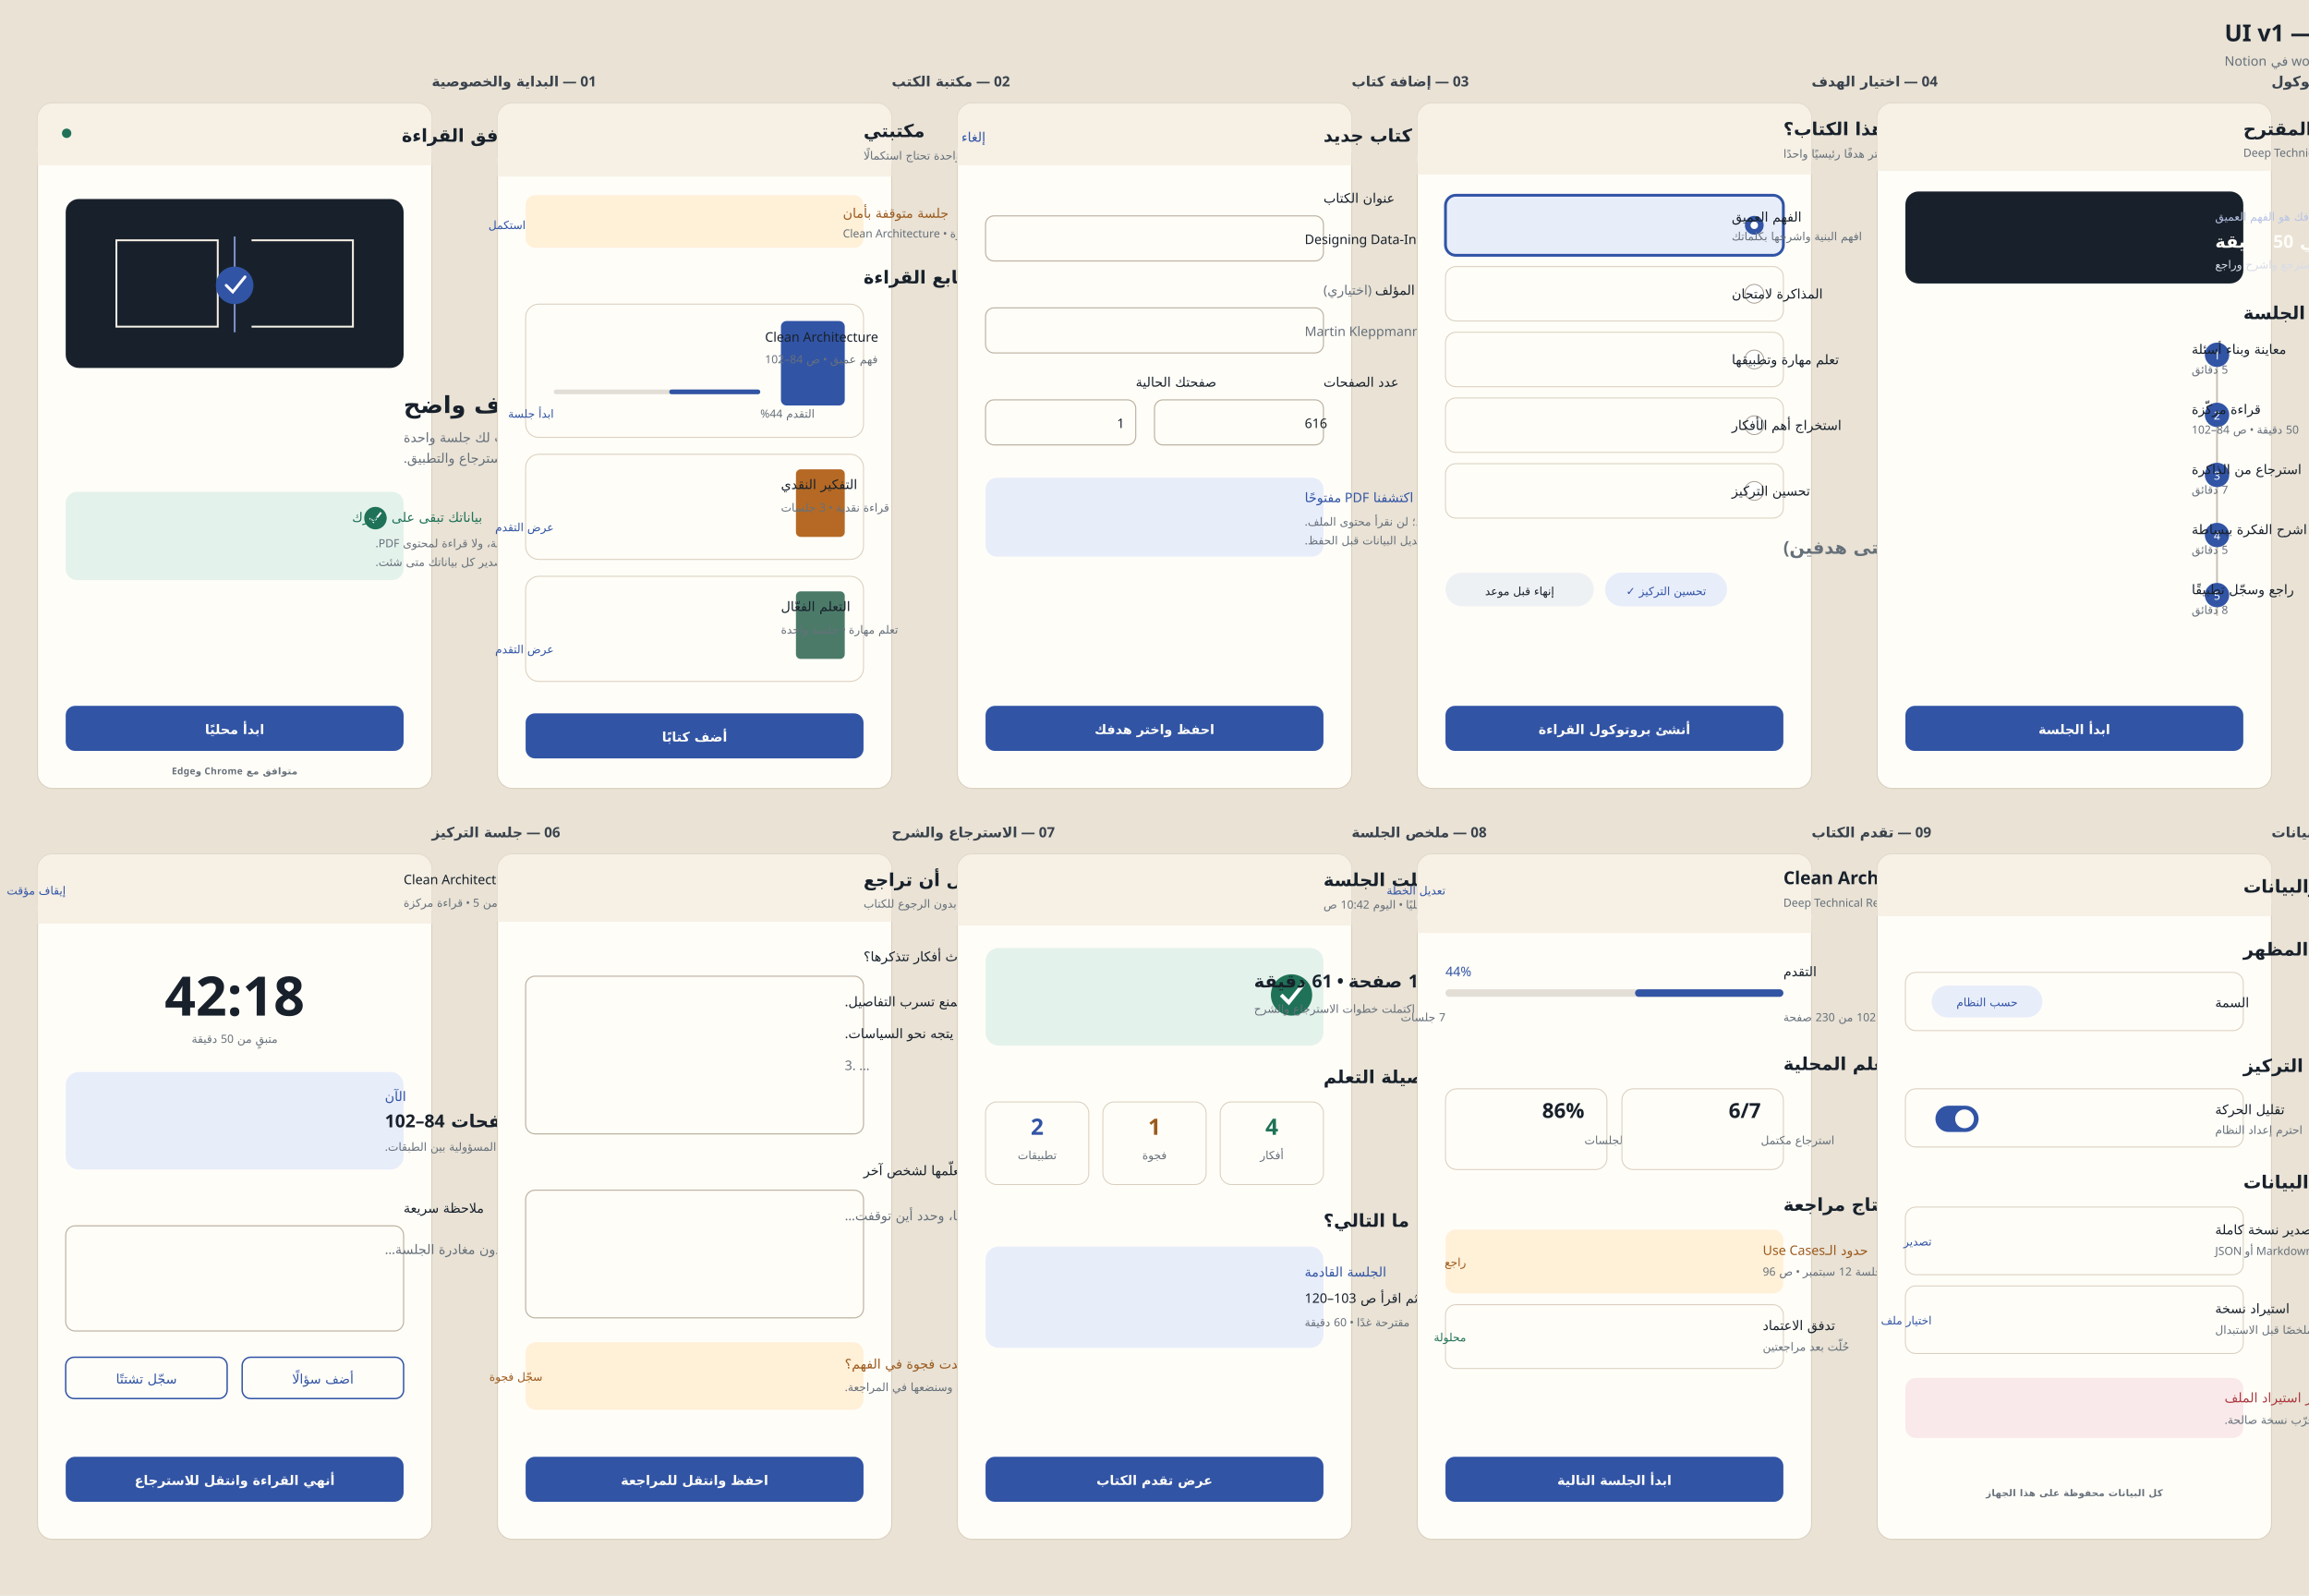
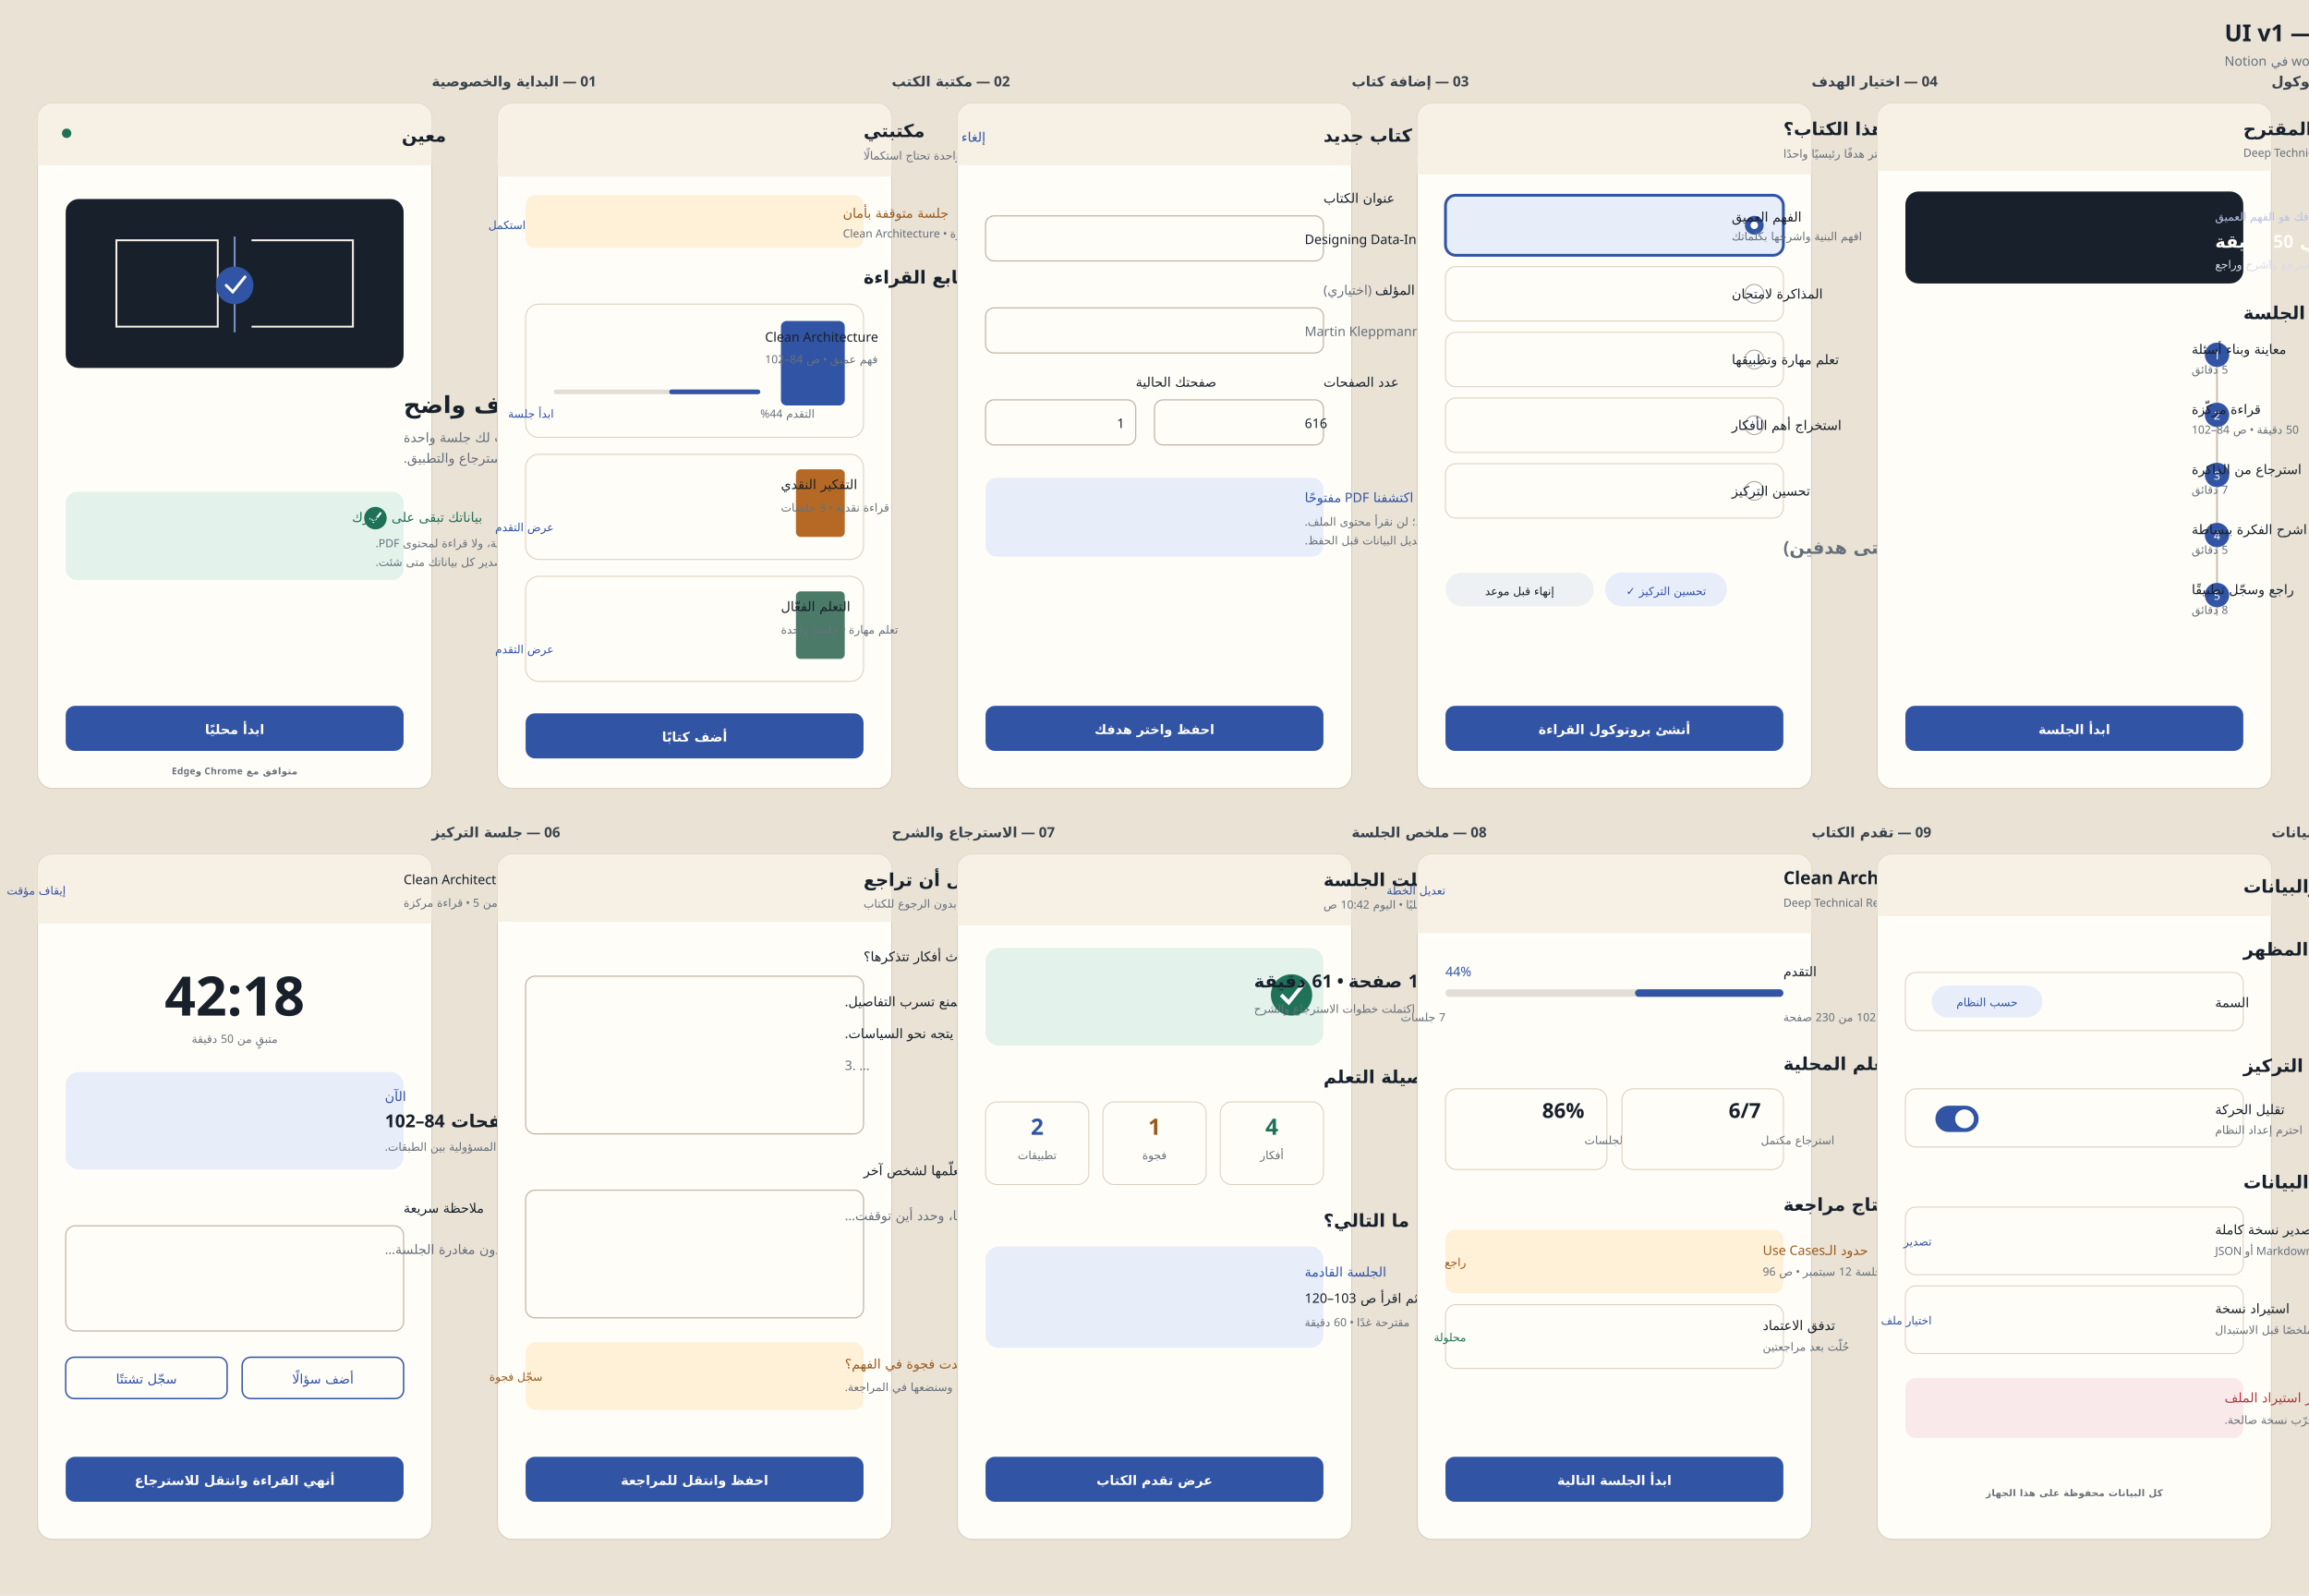
<svg xmlns="http://www.w3.org/2000/svg" width="2460" height="1700" viewBox="0 0 2460 1700">
  <defs>
    <style>
      .canvas{fill:#e9e2d5}.panel{fill:#fffdf8;stroke:#d8cebd;stroke-width:1}.bar{fill:#f6f0e5}.ink{fill:#18212b}.muted{fill:#66707a}.accent{fill:#3154a5}.accentSoft{fill:#e8edfa}.success{fill:#1f7257}.successSoft{fill:#e4f2ec}.warn{fill:#9b5a1d}.warnSoft{fill:#fff0d8}.danger{fill:#ad3b42}.dangerSoft{fill:#fae9ea}.rule{stroke:#d8cebd;stroke-width:1}.focus{fill:none;stroke:#3154a5;stroke-width:3}.card{fill:#fffdf8;stroke:#d8cebd;stroke-width:1}.dark{fill:#18212b}.white{fill:#fffdf8}.t{font-family:'Cairo',sans-serif;direction:rtl;unicode-bidi:plaintext}.h1{font-size:25px;font-weight:700}.h2{font-size:19px;font-weight:700}.body{font-size:14px;font-weight:500}.small{font-size:12px;font-weight:500}.tiny{font-size:10px;font-weight:600;letter-spacing:.3px}.num{font-family:'Cairo',sans-serif;font-variant-numeric:tabular-nums}.button{fill:#3154a5}.buttonText{fill:#fffdf8;font-family:'Cairo',sans-serif;font-size:14px;font-weight:700;direction:rtl}.outline{fill:#fffdf8;stroke:#3154a5;stroke-width:1.5}.field{fill:#fffdf8;stroke:#bdb3a3;stroke-width:1.2}.screenLabel{font-family:'Cairo',sans-serif;font-size:15px;font-weight:700;fill:#39424c;direction:rtl}.chip{fill:#eef1f4}.dot{fill:#3154a5}.coverA{fill:#3154a5}.coverB{fill:#b56924}.coverC{fill:#4b7a69}
    </style>
  </defs>
  <rect class="canvas" width="2460" height="1700" />
-   <text x="2370" y="44" text-anchor="end" class="t h1 ink">مرافق القراءة — UI v1</text>
+   <text x="2370" y="44" text-anchor="end" class="t h1 ink">معين — UI v1</text>
  <text x="2370" y="70" text-anchor="end" class="t body muted">نظام محلي عربي RTL • Side Panel • مصدره الـSpec والـworkflows في Notion</text>
  <g transform="translate(40 110)">
    <text x="420" y="-18" text-anchor="end" class="screenLabel">01 — البداية والخصوصية</text>
    <rect class="panel" width="420" height="730" rx="16" />
    <rect class="bar" width="420" height="66" rx="16" />
    <rect class="bar" y="48" width="420" height="18" />
-     <text x="388" y="41" text-anchor="end" class="t h2 ink">مرافق القراءة</text>
+     <text x="388" y="41" text-anchor="end" class="t h2 ink">معين</text>
    <circle cx="31" cy="32" r="5" class="success" />
    <g transform="translate(30 102)">
      <rect width="360" height="180" rx="14" class="dark" />
      <path d="M54 44h108v92H54zM198 44h108v92H198" fill="none" stroke="#f6f0e5" stroke-width="2" />
      <path d="M180 40v102" stroke="#7e91c8" stroke-width="2" />
      <circle cx="180" cy="92" r="20" fill="#3154a5" />
      <path d="M171 92l7 7 13-16" fill="none" stroke="#fff" stroke-width="3" stroke-linecap="round" />
    </g>
    <text x="390" y="330" text-anchor="end" class="t h1 ink">اقرأ بهدف واضح</text>
    <text x="390" y="361" text-anchor="end" class="t body muted">اختر لماذا تقرأ، وسنرتّب لك جلسة واحدة</text>
    <text x="390" y="383" text-anchor="end" class="t body muted">تساعدك على الفهم والاسترجاع والتطبيق.</text>
    <g transform="translate(30 414)">
      <rect width="360" height="94" rx="12" class="successSoft" />
      <circle cx="330" cy="28" r="12" class="success" />
      <path d="M324 28l4 4 8-10" fill="none" stroke="#fff" stroke-width="2" />
      <text x="305" y="32" text-anchor="end" class="t body success">بياناتك تبقى على جهازك</text>
      <text x="330" y="59" text-anchor="end" class="t small muted">لا حساب، لا سحابة، ولا قراءة لمحتوى PDF.</text>
      <text x="330" y="79" text-anchor="end" class="t small muted">يمكنك تصدير كل بياناتك متى شئت.</text>
    </g>
    <rect x="30" y="642" width="360" height="48" rx="10" class="button" />
    <text x="210" y="672" text-anchor="middle" class="buttonText">ابدأ محليًا</text>
    <text x="210" y="715" text-anchor="middle" class="t tiny muted">متوافق مع Chrome وEdge</text>
  </g>
  <g transform="translate(530 110)">
    <text x="420" y="-18" text-anchor="end" class="screenLabel">02 — مكتبة الكتب</text>
    <rect class="panel" width="420" height="730" rx="16" />
    <rect class="bar" width="420" height="78" rx="16" />
    <rect class="bar" y="58" width="420" height="20" />
    <text x="390" y="36" text-anchor="end" class="t h2 ink">مكتبتي</text>
    <text x="390" y="60" text-anchor="end" class="t small muted">3 كتب • جلسة واحدة تحتاج استكمالًا</text>
    <rect x="30" y="98" width="360" height="56" rx="10" class="warnSoft" />
    <text x="368" y="122" text-anchor="end" class="t body warn">جلسة متوقفة بأمان</text>
    <text x="368" y="143" text-anchor="end" class="t small muted">Clean Architecture • خطوة القراءة المركزة</text>
    <text x="30" y="134" class="t small accent">استكمل</text>
    <text x="390" y="192" text-anchor="end" class="t h2 ink">تابع القراءة</text>
    <g transform="translate(30 214)">
      <rect width="360" height="142" rx="14" class="card" />
      <rect x="272" y="18" width="68" height="90" rx="6" class="coverA" />
      <text x="255" y="40" text-anchor="end" class="t body ink">Clean Architecture</text>
      <text x="255" y="63" text-anchor="end" class="t small muted">فهم عميق • ص 84–102</text>
      <rect x="30" y="91" width="220" height="5" rx="2.5" fill="#e2ded6" />
      <rect x="153" y="91" width="97" height="5" rx="2.5" class="accent" />
      <text x="250" y="121" text-anchor="end" class="t small muted">التقدم 44%</text>
      <text x="30" y="121" class="t small accent">ابدأ جلسة</text>
    </g>
    <g transform="translate(30 374)">
      <rect width="360" height="112" rx="14" class="card" />
      <rect x="288" y="16" width="52" height="72" rx="5" class="coverB" />
      <text x="272" y="37" text-anchor="end" class="t body ink">التفكير النقدي</text>
      <text x="272" y="61" text-anchor="end" class="t small muted">قراءة نقدية • 3 جلسات</text>
      <text x="30" y="82" class="t small accent">عرض التقدم</text>
    </g>
    <g transform="translate(30 504)">
      <rect width="360" height="112" rx="14" class="card" />
      <rect x="288" y="16" width="52" height="72" rx="5" class="coverC" />
      <text x="272" y="37" text-anchor="end" class="t body ink">التعلم الفعّال</text>
      <text x="272" y="61" text-anchor="end" class="t small muted">تعلم مهارة • جلسة واحدة</text>
      <text x="30" y="82" class="t small accent">عرض التقدم</text>
    </g>
    <rect x="30" y="650" width="360" height="48" rx="10" class="button" />
    <text x="210" y="680" text-anchor="middle" class="buttonText">أضف كتابًا</text>
  </g>
  <g transform="translate(1020 110)">
    <text x="420" y="-18" text-anchor="end" class="screenLabel">03 — إضافة كتاب</text>
    <rect class="panel" width="420" height="730" rx="16" />
    <rect class="bar" width="420" height="66" rx="16" />
    <rect class="bar" y="48" width="420" height="18" />
    <text x="390" y="41" text-anchor="end" class="t h2 ink">كتاب جديد</text>
    <text x="30" y="41" class="t body accent">إلغاء</text>
    <text x="390" y="106" text-anchor="end" class="t body ink">عنوان الكتاب</text>
    <rect x="30" y="120" width="360" height="48" rx="9" class="field" />
    <text x="370" y="150" text-anchor="end" class="t body ink">Designing Data-Intensive Applications</text>
    <text x="390" y="204" text-anchor="end" class="t body ink">المؤلف <tspan class="muted">(اختياري)</tspan>
    </text>
    <rect x="30" y="218" width="360" height="48" rx="9" class="field" />
    <text x="370" y="248" text-anchor="end" class="t body muted">Martin Kleppmann</text>
    <text x="390" y="302" text-anchor="end" class="t body ink">عدد الصفحات</text>
    <rect x="210" y="316" width="180" height="48" rx="9" class="field" />
    <text x="370" y="346" text-anchor="end" class="t body ink num">616</text>
    <text x="190" y="302" text-anchor="end" class="t body ink">صفحتك الحالية</text>
    <rect x="30" y="316" width="160" height="48" rx="9" class="field" />
    <text x="170" y="346" text-anchor="end" class="t body ink num">1</text>
    <rect x="30" y="399" width="360" height="84" rx="12" class="accentSoft" />
    <text x="370" y="425" text-anchor="end" class="t body accent">اكتشفنا PDF مفتوحًا</text>
    <text x="370" y="450" text-anchor="end" class="t small muted">العنوان والرابط فقط؛ لن نقرأ محتوى الملف.</text>
    <text x="370" y="470" text-anchor="end" class="t small muted">يمكنك تعديل البيانات قبل الحفظ.</text>
    <rect x="30" y="642" width="360" height="48" rx="10" class="button" />
    <text x="210" y="672" text-anchor="middle" class="buttonText">احفظ واختر هدفك</text>
  </g>
  <g transform="translate(1510 110)">
    <text x="420" y="-18" text-anchor="end" class="screenLabel">04 — اختيار الهدف</text>
    <rect class="panel" width="420" height="730" rx="16" />
    <rect class="bar" width="420" height="76" rx="16" />
    <rect class="bar" y="56" width="420" height="20" />
    <text x="390" y="34" text-anchor="end" class="t h2 ink">لماذا تقرأ هذا الكتاب؟</text>
    <text x="390" y="58" text-anchor="end" class="t small muted">اختر هدفًا رئيسيًا واحدًا</text>
    <g transform="translate(30 98)">
      <rect width="360" height="64" rx="11" class="accentSoft" />
      <rect x="0" y="0" width="360" height="64" rx="11" class="focus" />
      <circle cx="329" cy="32" r="10" class="accent" />
      <circle cx="329" cy="32" r="4" class="white" />
      <text x="305" y="28" text-anchor="end" class="t body ink">الفهم العميق</text>
      <text x="305" y="48" text-anchor="end" class="t small muted">افهم البنية واشرحها بكلماتك</text>
      <rect y="76" width="360" height="58" rx="11" class="card" />
      <circle cx="329" cy="105" r="10" fill="#fff" stroke="#a8a095" />
      <text x="305" y="110" text-anchor="end" class="t body ink">المذاكرة لامتحان</text>
      <rect y="146" width="360" height="58" rx="11" class="card" />
      <circle cx="329" cy="175" r="10" fill="#fff" stroke="#a8a095" />
      <text x="305" y="180" text-anchor="end" class="t body ink">تعلم مهارة وتطبيقها</text>
      <rect y="216" width="360" height="58" rx="11" class="card" />
      <circle cx="329" cy="245" r="10" fill="#fff" stroke="#a8a095" />
      <text x="305" y="250" text-anchor="end" class="t body ink">استخراج أهم الأفكار</text>
      <rect y="286" width="360" height="58" rx="11" class="card" />
      <circle cx="329" cy="315" r="10" fill="#fff" stroke="#a8a095" />
      <text x="305" y="320" text-anchor="end" class="t body ink">تحسين التركيز</text>
    </g>
    <text x="390" y="480" text-anchor="end" class="t h2 ink">أهداف ثانوية <tspan class="muted">(حتى هدفين)</tspan>
    </text>
    <g transform="translate(30 500)">
      <rect width="158" height="36" rx="18" class="chip" />
      <text x="79" y="24" text-anchor="middle" class="t small ink">إنهاء قبل موعد</text>
      <rect x="170" width="130" height="36" rx="18" class="accentSoft" />
      <text x="235" y="24" text-anchor="middle" class="t small accent">تحسين التركيز ✓</text>
    </g>
    <rect x="30" y="642" width="360" height="48" rx="10" class="button" />
    <text x="210" y="672" text-anchor="middle" class="buttonText">أنشئ بروتوكول القراءة</text>
  </g>
  <g transform="translate(2000 110)">
    <text x="420" y="-18" text-anchor="end" class="screenLabel">05 — معاينة البروتوكول</text>
    <rect class="panel" width="420" height="730" rx="16" />
    <rect class="bar" width="420" height="72" rx="16" />
    <rect class="bar" y="54" width="420" height="18" />
    <text x="390" y="34" text-anchor="end" class="t h2 ink">بروتوكولك المقترح</text>
    <text x="390" y="57" text-anchor="end" class="t small muted">Deep Technical Reading • نسخة 1.0</text>
    <g transform="translate(30 94)">
      <rect width="360" height="98" rx="14" class="dark" />
      <text x="330" y="31" text-anchor="end" class="t small" fill="#b7c3e5">لأن هدفك هو الفهم العميق</text>
      <text x="330" y="60" text-anchor="end" class="t h2 white">اقرأ 18 صفحة في 50 دقيقة</text>
      <text x="330" y="82" text-anchor="end" class="t small" fill="#d6dce9">ثم استرجع واشرح وراجع</text>
    </g>
    <text x="390" y="230" text-anchor="end" class="t h2 ink">خطوات الجلسة</text>
    <g transform="translate(48 250)">
      <line x1="314" y1="15" x2="314" y2="296" stroke="#c9c1b4" stroke-width="2" />
      <circle cx="314" cy="18" r="13" class="accent" />
      <text x="314" y="23" text-anchor="middle" fill="#fff" class="t small">1</text>
      <text x="287" y="17" text-anchor="end" class="t body ink">معاينة وبناء أسئلة</text>
      <text x="287" y="38" text-anchor="end" class="t small muted">5 دقائق</text>
      <circle cx="314" cy="82" r="13" class="accent" />
      <text x="314" y="87" text-anchor="middle" fill="#fff" class="t small">2</text>
      <text x="287" y="81" text-anchor="end" class="t body ink">قراءة مركّزة</text>
      <text x="287" y="102" text-anchor="end" class="t small muted">50 دقيقة • ص 84–102</text>
      <circle cx="314" cy="146" r="13" class="accent" />
      <text x="314" y="151" text-anchor="middle" fill="#fff" class="t small">3</text>
      <text x="287" y="145" text-anchor="end" class="t body ink">استرجاع من الذاكرة</text>
      <text x="287" y="166" text-anchor="end" class="t small muted">7 دقائق</text>
      <circle cx="314" cy="210" r="13" class="accent" />
      <text x="314" y="215" text-anchor="middle" fill="#fff" class="t small">4</text>
      <text x="287" y="209" text-anchor="end" class="t body ink">اشرح الفكرة ببساطة</text>
      <text x="287" y="230" text-anchor="end" class="t small muted">5 دقائق</text>
      <circle cx="314" cy="274" r="13" class="accent" />
      <text x="314" y="279" text-anchor="middle" fill="#fff" class="t small">5</text>
      <text x="287" y="273" text-anchor="end" class="t body ink">راجع وسجّل تطبيقًا</text>
      <text x="287" y="294" text-anchor="end" class="t small muted">8 دقائق</text>
    </g>
    <rect x="30" y="642" width="360" height="48" rx="10" class="button" />
    <text x="210" y="672" text-anchor="middle" class="buttonText">ابدأ الجلسة</text>
  </g>
  <g transform="translate(40 910)">
    <text x="420" y="-18" text-anchor="end" class="screenLabel">06 — جلسة التركيز</text>
    <rect class="panel" width="420" height="730" rx="16" />
    <rect class="bar" width="420" height="74" rx="16" />
    <rect class="bar" y="54" width="420" height="20" />
    <text x="390" y="32" text-anchor="end" class="t body ink">Clean Architecture</text>
    <text x="390" y="56" text-anchor="end" class="t small muted">الخطوة 2 من 5 • قراءة مركزة</text>
    <text x="30" y="43" class="t small accent">إيقاف مؤقت</text>
    <text x="210" y="172" text-anchor="middle" class="num" font-family="Cairo" font-size="58" font-weight="700" fill="#18212b">42:18</text>
    <text x="210" y="201" text-anchor="middle" class="t small muted">متبقٍ من 50 دقيقة</text>
    <rect x="30" y="232" width="360" height="104" rx="14" class="accentSoft" />
    <text x="370" y="263" text-anchor="end" class="t body accent">الآن</text>
    <text x="370" y="291" text-anchor="end" class="t h2 ink">اقرأ الصفحات 84–102</text>
    <text x="370" y="316" text-anchor="end" class="t small muted">ابحث عن حدود المسؤولية بين الطبقات.</text>
    <text x="390" y="382" text-anchor="end" class="t body ink">ملاحظة سريعة</text>
    <rect x="30" y="396" width="360" height="112" rx="10" class="field" />
    <text x="370" y="426" text-anchor="end" class="t body muted">اكتب فكرة أو سؤالًا دون مغادرة الجلسة…</text>
    <g transform="translate(30 536)">
      <rect width="172" height="44" rx="9" class="outline" />
      <text x="86" y="28" text-anchor="middle" class="t body accent">سجّل تشتتًا</text>
      <rect x="188" width="172" height="44" rx="9" class="outline" />
      <text x="274" y="28" text-anchor="middle" class="t body accent">أضف سؤالًا</text>
    </g>
    <rect x="30" y="642" width="360" height="48" rx="10" class="button" />
    <text x="210" y="672" text-anchor="middle" class="buttonText">أنهي القراءة وانتقل للاسترجاع</text>
  </g>
  <g transform="translate(530 910)">
    <text x="420" y="-18" text-anchor="end" class="screenLabel">07 — الاسترجاع والشرح</text>
    <rect class="panel" width="420" height="730" rx="16" />
    <rect class="bar" width="420" height="72" rx="16" />
    <rect class="bar" y="54" width="420" height="18" />
    <text x="390" y="34" text-anchor="end" class="t h2 ink">استرجع قبل أن تراجع</text>
    <text x="390" y="57" text-anchor="end" class="t small muted">الخطوة 3 من 5 • بدون الرجوع للكتاب</text>
    <text x="390" y="114" text-anchor="end" class="t body ink">ما أهم ثلاث أفكار تتذكرها؟</text>
    <rect x="30" y="130" width="360" height="168" rx="10" class="field" />
    <text x="370" y="162" text-anchor="end" class="t body ink">1. حدود الطبقات تمنع تسرب التفاصيل.</text>
    <text x="370" y="196" text-anchor="end" class="t body ink">2. الاعتماد يتجه نحو السياسات.</text>
    <text x="370" y="230" text-anchor="end" class="t body muted">3. …</text>
    <text x="390" y="342" text-anchor="end" class="t body ink">اشرح الفكرة كأنك تعلّمها لشخص آخر</text>
    <rect x="30" y="358" width="360" height="136" rx="10" class="field" />
    <text x="370" y="390" text-anchor="end" class="t body muted">اكتب شرحًا بسيطًا، وحدد أين توقفت…</text>
    <rect x="30" y="520" width="360" height="72" rx="11" class="warnSoft" />
    <text x="370" y="548" text-anchor="end" class="t body warn">وجدت فجوة في الفهم؟</text>
    <text x="370" y="572" text-anchor="end" class="t small muted">سجّلها الآن وسنضعها في المراجعة.</text>
    <text x="48" y="561" class="t small warn">سجّل فجوة</text>
    <rect x="30" y="642" width="360" height="48" rx="10" class="button" />
    <text x="210" y="672" text-anchor="middle" class="buttonText">احفظ وانتقل للمراجعة</text>
  </g>
  <g transform="translate(1020 910)">
    <text x="420" y="-18" text-anchor="end" class="screenLabel">08 — ملخص الجلسة</text>
    <rect class="panel" width="420" height="730" rx="16" />
    <rect class="bar" width="420" height="76" rx="16" />
    <rect class="bar" y="56" width="420" height="20" />
    <text x="390" y="34" text-anchor="end" class="t h2 ink">أحسنت — اكتملت الجلسة</text>
    <text x="390" y="58" text-anchor="end" class="t small muted">تم الحفظ محليًا • اليوم 10:42 ص</text>
    <g transform="translate(30 100)">
      <rect width="360" height="104" rx="14" class="successSoft" />
      <circle cx="326" cy="50" r="22" class="success" />
      <path d="M315 50l8 8 16-20" fill="none" stroke="#fff" stroke-width="4" />
      <text x="286" y="42" text-anchor="end" class="t h2 ink">18 صفحة • 61 دقيقة</text>
      <text x="286" y="69" text-anchor="end" class="t small muted">اكتملت خطوات الاسترجاع والشرح</text>
    </g>
    <text x="390" y="244" text-anchor="end" class="t h2 ink">حصيلة التعلم</text>
    <g transform="translate(30 264)">
      <rect width="110" height="88" rx="12" class="card" />
      <text x="55" y="35" text-anchor="middle" class="num" font-size="24" font-weight="700" fill="#3154a5">2</text>
      <text x="55" y="61" text-anchor="middle" class="t small muted">تطبيقات</text>
      <rect x="125" width="110" height="88" rx="12" class="card" />
      <text x="180" y="35" text-anchor="middle" class="num" font-size="24" font-weight="700" fill="#9b5a1d">1</text>
      <text x="180" y="61" text-anchor="middle" class="t small muted">فجوة</text>
      <rect x="250" width="110" height="88" rx="12" class="card" />
      <text x="305" y="35" text-anchor="middle" class="num" font-size="24" font-weight="700" fill="#1f7257">4</text>
      <text x="305" y="61" text-anchor="middle" class="t small muted">أفكار</text>
    </g>
    <text x="390" y="397" text-anchor="end" class="t h2 ink">ما التالي؟</text>
    <rect x="30" y="418" width="360" height="108" rx="14" class="accentSoft" />
    <text x="370" y="450" text-anchor="end" class="t body accent">الجلسة القادمة</text>
    <text x="370" y="478" text-anchor="end" class="t body ink">راجع الفجوة ثم اقرأ ص 103–120</text>
    <text x="370" y="503" text-anchor="end" class="t small muted">مقترحة غدًا • 60 دقيقة</text>
    <rect x="30" y="642" width="360" height="48" rx="10" class="button" />
    <text x="210" y="672" text-anchor="middle" class="buttonText">عرض تقدم الكتاب</text>
  </g>
  <g transform="translate(1510 910)">
    <text x="420" y="-18" text-anchor="end" class="screenLabel">09 — تقدم الكتاب</text>
    <rect class="panel" width="420" height="730" rx="16" />
    <rect class="bar" width="420" height="84" rx="16" />
    <rect class="bar" y="64" width="420" height="20" />
    <text x="390" y="32" text-anchor="end" class="t h2 ink">Clean Architecture</text>
    <text x="390" y="56" text-anchor="end" class="t small muted">فهم عميق • Deep Technical Reading</text>
    <text x="30" y="43" class="t small accent">تعديل الخطة</text>
    <g transform="translate(30 108)">
      <text x="360" y="22" text-anchor="end" class="t body ink">التقدم</text>
      <text x="0" y="22" class="num" font-size="14" fill="#3154a5">44%</text>
      <rect y="36" width="360" height="8" rx="4" fill="#e2ded6" />
      <rect x="202" y="36" width="158" height="8" rx="4" class="accent" />
      <text x="360" y="70" text-anchor="end" class="t small muted">102 من 230 صفحة</text>
      <text x="0" y="70" class="t small muted">7 جلسات</text>
    </g>
    <text x="390" y="230" text-anchor="end" class="t h2 ink">مؤشرات التعلم المحلية</text>
    <g transform="translate(30 250)">
      <rect width="172" height="86" rx="12" class="card" />
      <text x="148" y="31" text-anchor="end" class="num" font-size="22" font-weight="700" fill="#18212b">86%</text>
      <text x="148" y="59" text-anchor="end" class="t small muted">إكمال الجلسات</text>
      <rect x="188" width="172" height="86" rx="12" class="card" />
      <text x="336" y="31" text-anchor="end" class="num" font-size="22" font-weight="700" fill="#18212b">6/7</text>
      <text x="336" y="59" text-anchor="end" class="t small muted">استرجاع مكتمل</text>
    </g>
    <text x="390" y="380" text-anchor="end" class="t h2 ink">فجوات تحتاج مراجعة</text>
    <g transform="translate(30 400)">
      <rect width="360" height="68" rx="11" class="warnSoft" />
      <text x="338" y="27" text-anchor="end" class="t body warn">حدود الـUse Cases</text>
      <text x="338" y="49" text-anchor="end" class="t small muted">من جلسة 12 سبتمبر • ص 96</text>
      <text x="22" y="39" class="t small warn">راجع</text>
      <rect y="80" width="360" height="68" rx="11" class="card" />
      <text x="338" y="107" text-anchor="end" class="t body ink">تدفق الاعتماد</text>
      <text x="338" y="129" text-anchor="end" class="t small muted">حُلّت بعد مراجعتين</text>
      <text x="22" y="119" class="t small success">محلولة</text>
    </g>
    <rect x="30" y="642" width="360" height="48" rx="10" class="button" />
    <text x="210" y="672" text-anchor="middle" class="buttonText">ابدأ الجلسة التالية</text>
  </g>
  <g transform="translate(2000 910)">
    <text x="420" y="-18" text-anchor="end" class="screenLabel">10 — الإعدادات والبيانات</text>
    <rect class="panel" width="420" height="730" rx="16" />
    <rect class="bar" width="420" height="66" rx="16" />
    <rect class="bar" y="48" width="420" height="18" />
    <text x="390" y="41" text-anchor="end" class="t h2 ink">الإعدادات والبيانات</text>
    <text x="390" y="108" text-anchor="end" class="t h2 ink">المظهر</text>
    <g transform="translate(30 126)">
      <rect width="360" height="62" rx="11" class="card" />
      <text x="330" y="37" text-anchor="end" class="t body ink">السمة</text>
      <rect x="28" y="14" width="118" height="34" rx="17" class="accentSoft" />
      <text x="87" y="36" text-anchor="middle" class="t small accent">حسب النظام</text>
    </g>
    <text x="390" y="232" text-anchor="end" class="t h2 ink">التركيز</text>
    <g transform="translate(30 250)">
      <rect width="360" height="62" rx="11" class="card" />
      <text x="330" y="27" text-anchor="end" class="t body ink">تقليل الحركة</text>
      <text x="330" y="48" text-anchor="end" class="t small muted">احترم إعداد النظام</text>
      <rect x="32" y="18" width="46" height="28" rx="14" class="accent" />
      <circle cx="63" cy="32" r="10" class="white" />
    </g>
    <text x="390" y="356" text-anchor="end" class="t h2 ink">ملكية البيانات</text>
    <g transform="translate(30 376)">
      <rect width="360" height="72" rx="11" class="card" />
      <text x="330" y="29" text-anchor="end" class="t body ink">تصدير نسخة كاملة</text>
      <text x="330" y="51" text-anchor="end" class="t small muted">JSON أو Markdown</text>
      <text x="28" y="41" class="t small accent">تصدير</text>
      <rect y="84" width="360" height="72" rx="11" class="card" />
      <text x="330" y="113" text-anchor="end" class="t body ink">استيراد نسخة</text>
      <text x="330" y="135" text-anchor="end" class="t small muted">سنفحصها ونعرض ملخصًا قبل الاستبدال</text>
      <text x="28" y="125" class="t small accent">اختيار ملف</text>
    </g>
    <rect x="30" y="558" width="360" height="64" rx="11" class="dangerSoft" />
    <text x="370" y="584" text-anchor="end" class="t body danger">تعذر استيراد الملف</text>
    <text x="370" y="607" text-anchor="end" class="t small muted">لم تتغير بياناتك الحالية. جرّب نسخة صالحة.</text>
    <text x="210" y="684" text-anchor="middle" class="t tiny muted">كل البيانات محفوظة على هذا الجهاز</text>
  </g>
</svg>
